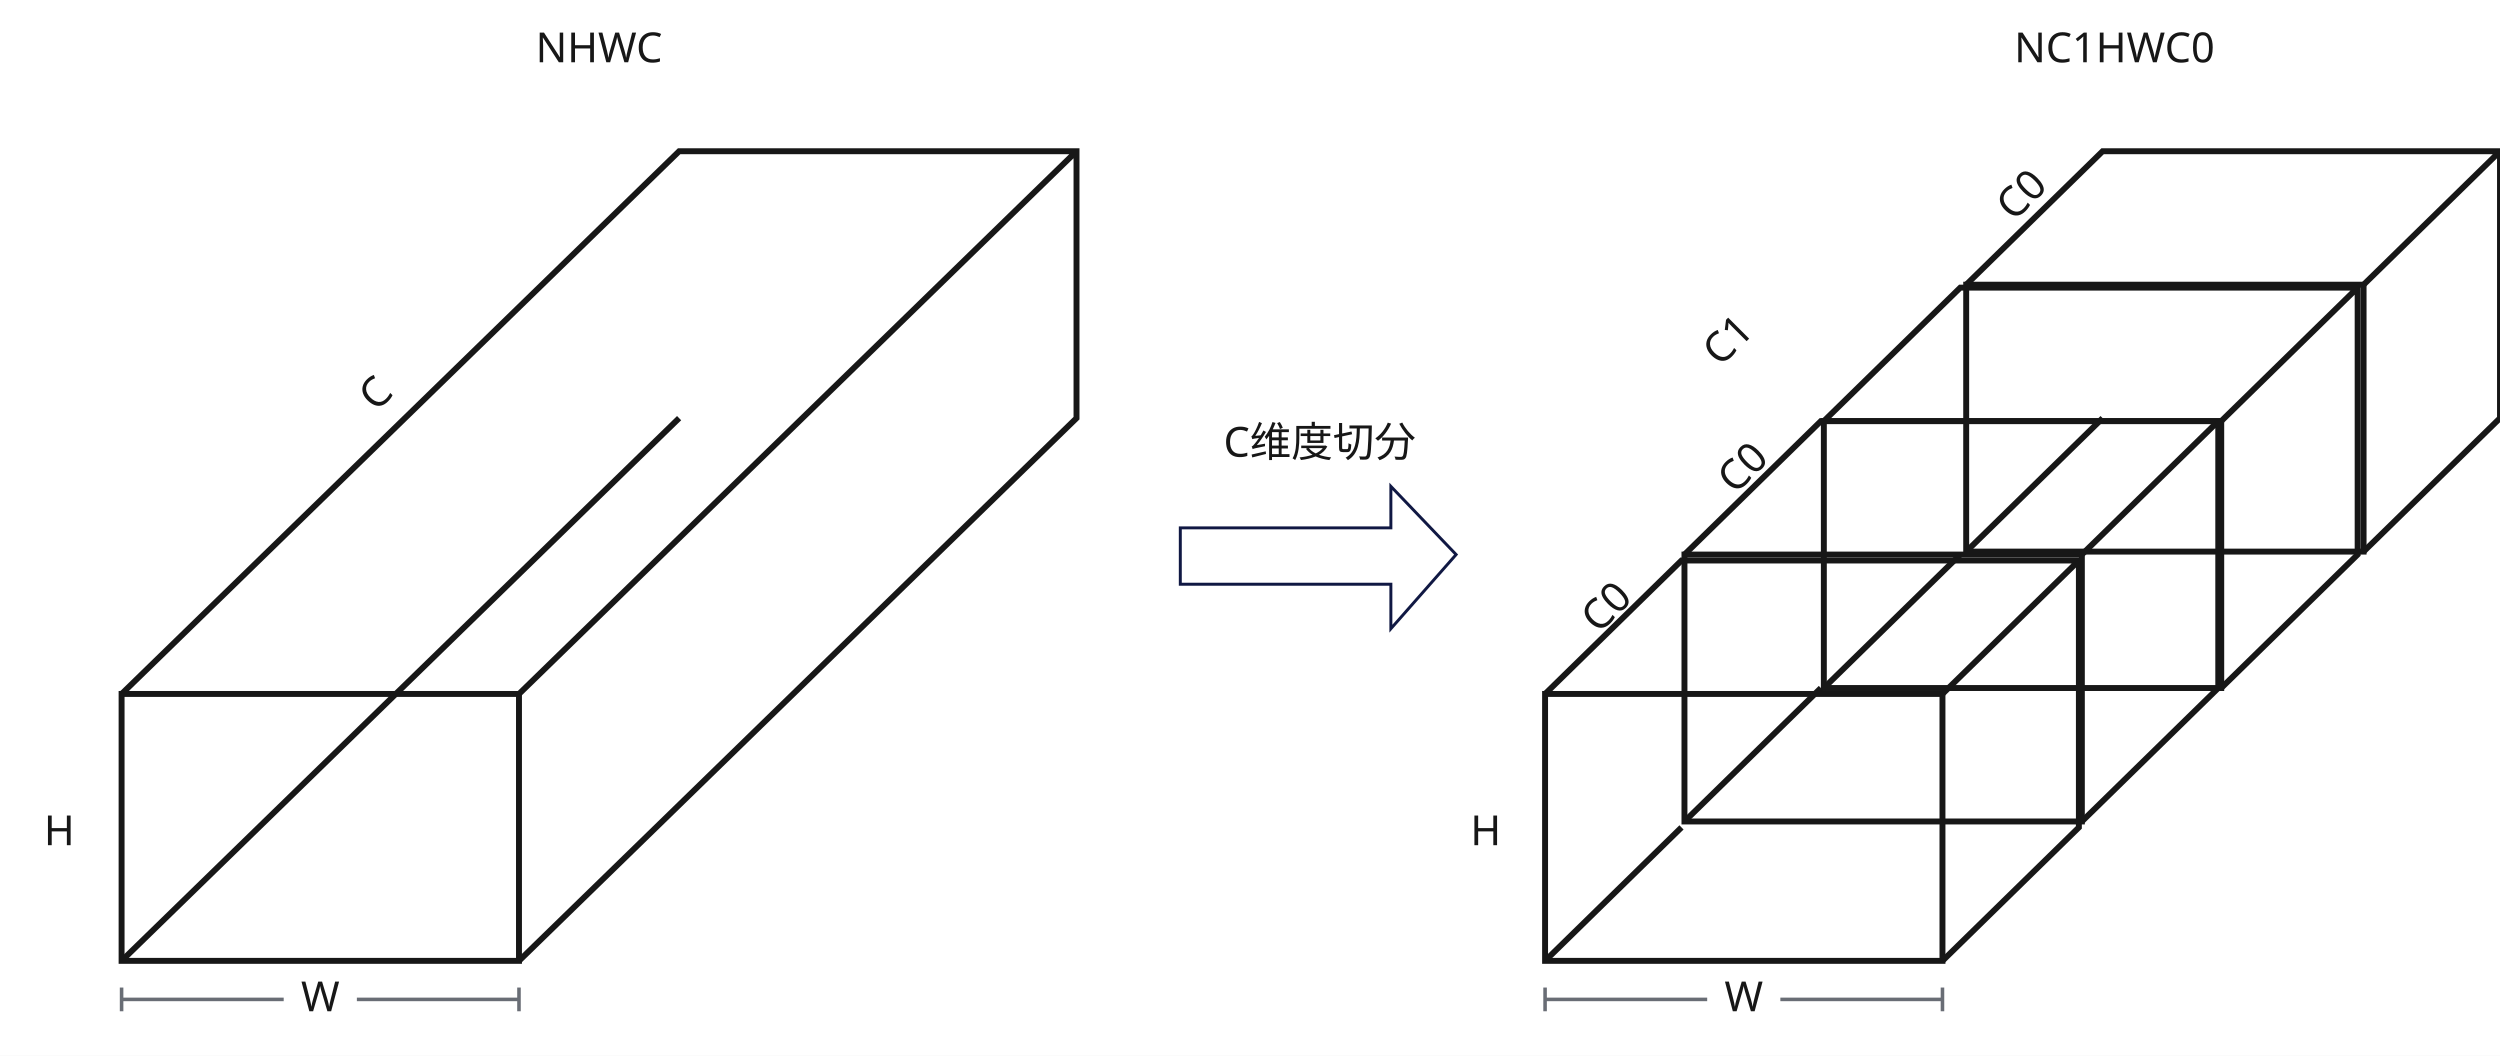
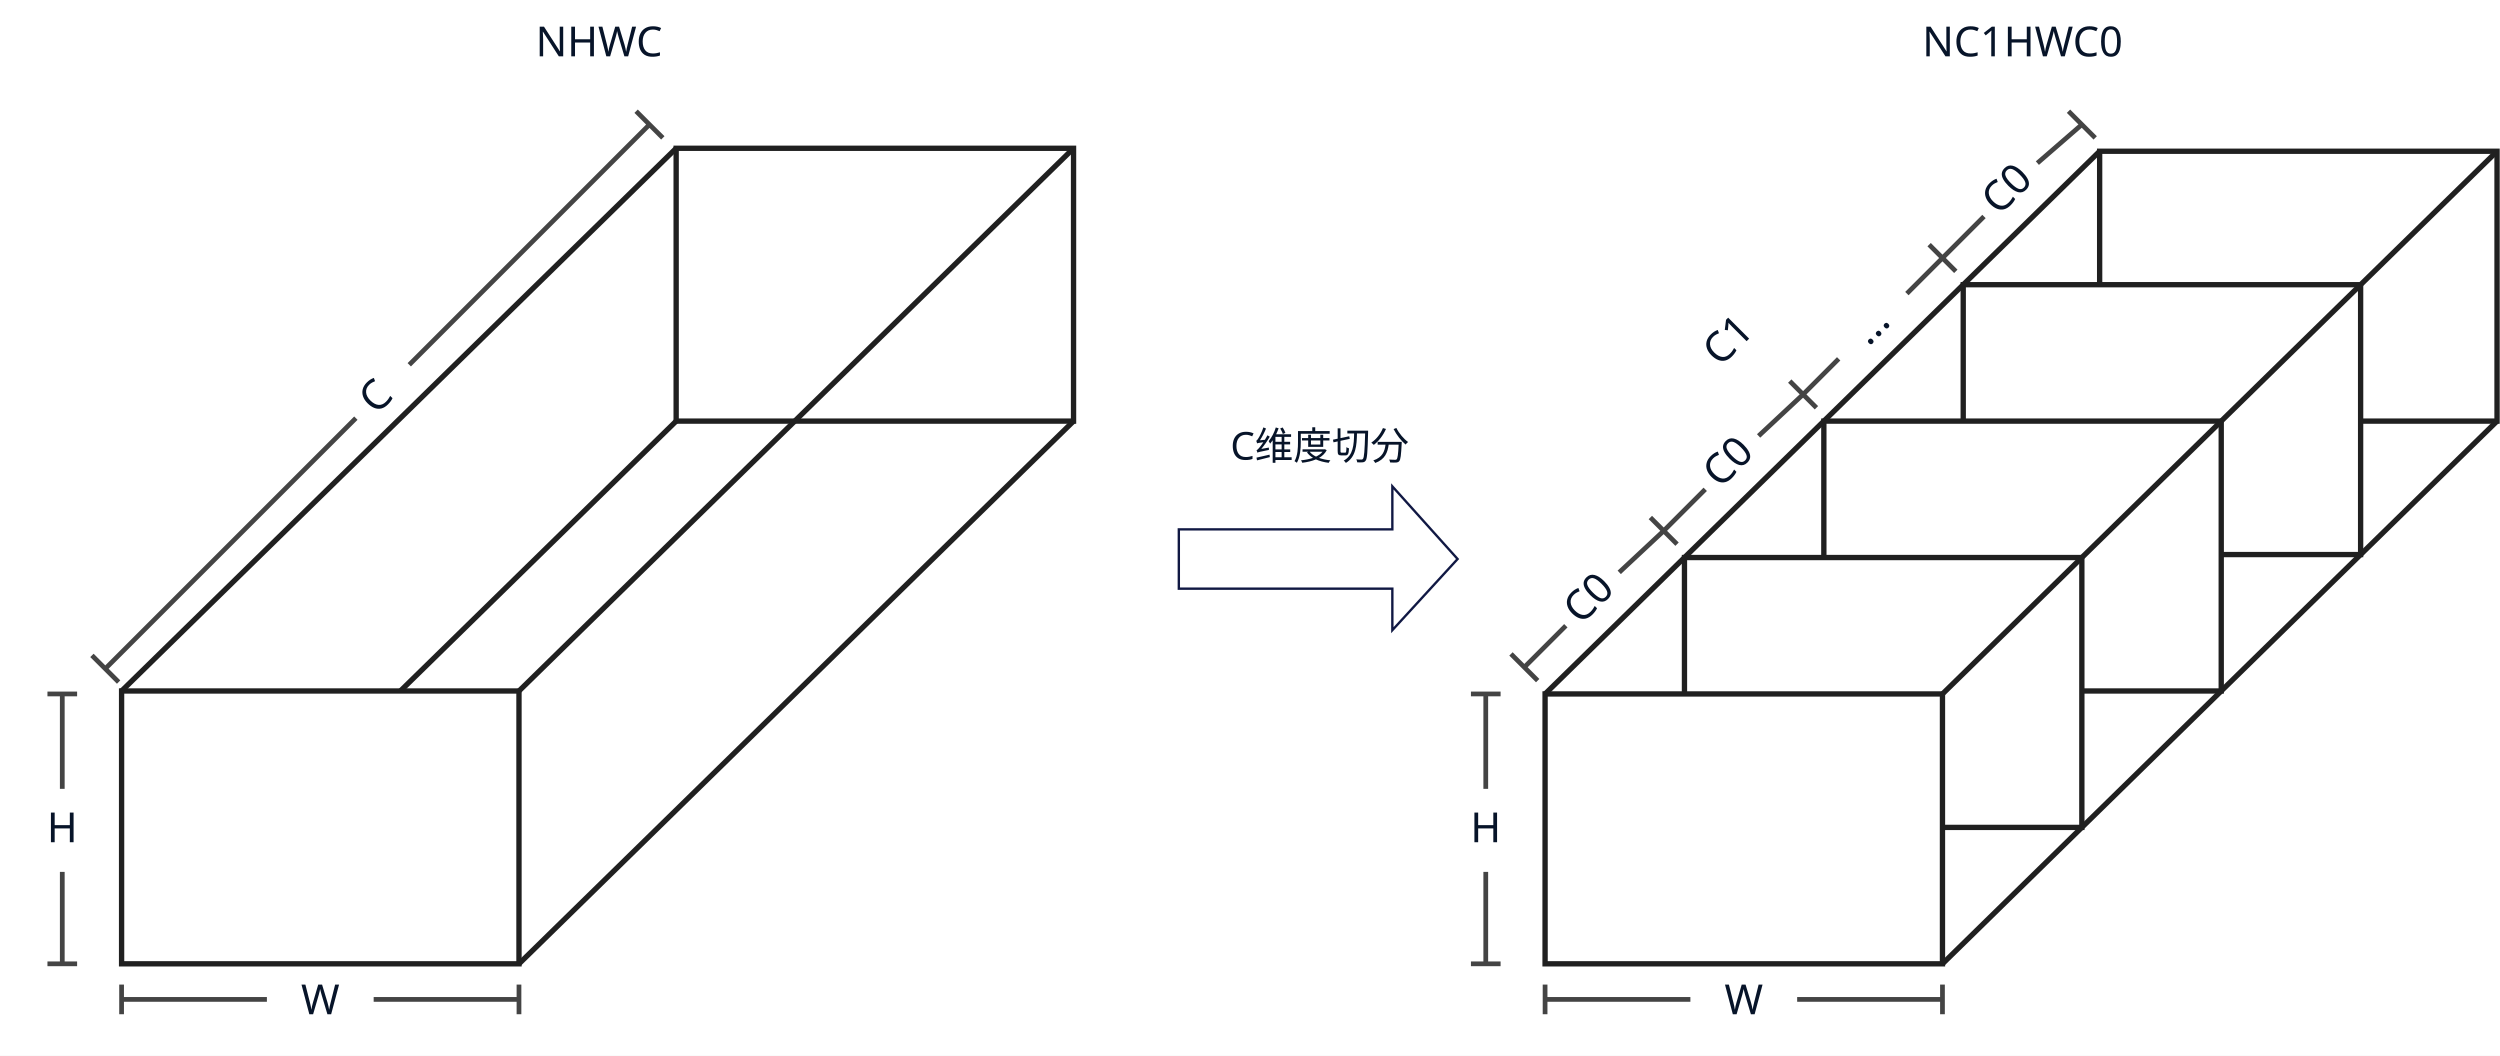
- <svg xmlns="http://www.w3.org/2000/svg" width="843" height="356" viewBox="0 0 843 356" role="img" aria-labelledby="nhwc2nc1hwc0-title nhwc2nc1hwc0-desc">
-   <defs>
-     <marker id="nhwc2nc1hwc0-arrow" markerWidth="7" markerHeight="6" refX="6.5" refY="3" orient="auto" markerUnits="userSpaceOnUse">
-       <path d="M0 0L7 3L0 6Z" fill="#696d75" />
-     </marker>
-     <marker id="nhwc2nc1hwc0-ink-arrow" markerWidth="7" markerHeight="6" refX="6.5" refY="3" orient="auto" markerUnits="userSpaceOnUse">
-       <path d="M0 0L7 3L0 6Z" fill="#101843" />
-     </marker>
-     <marker id="nhwc2nc1hwc0-blue-arrow" markerWidth="7" markerHeight="6" refX="6.5" refY="3" orient="auto" markerUnits="userSpaceOnUse">
-       <path d="M0 0L7 3L0 6Z" fill="#5277ff" />
-     </marker>
-   </defs>
-   <rect x="0" y="0" width="843" height="356" fill="#fff" stroke="none" stroke-width="1" rx="0" />
-   <g>
-     <rect x="41" y="234" width="134" height="90" fill="none" stroke="#171717" stroke-width="2" rx="0" />
-     <path d="M41 234 l188 -183 h134 v90 l-188 183 M175 234 l188 -183 M229 141 l-188 183" stroke="#171717" stroke-width="2" fill="none" />
-     <line x1="41" y1="337" x2="175" y2="337" stroke="#696d75" stroke-width="1.2" />
-     <line x1="41" y1="333" x2="41" y2="341" stroke="#696d75" stroke-width="1.2" />
-     <line x1="175" y1="333" x2="175" y2="341" stroke="#696d75" stroke-width="1.2" />
-     <rect x="95.664" y="327" width="24.672" height="20" fill="#fff" stroke="none" stroke-width="1" rx="0" />
-     <rect x="521" y="234" width="134" height="90" fill="none" stroke="#171717" stroke-width="2" rx="0" />
-     <path d="M521 234 l46 -45 h134 v90 l-46 45 M655 234 l46 -45 M567 279 l-46 45" stroke="#171717" stroke-width="2" fill="none" />
-     <rect x="568" y="187" width="134" height="90" fill="none" stroke="#171717" stroke-width="2" rx="0" />
-     <path d="M568 187 l46 -45 h134 v90 l-46 45 M702 187 l46 -45 M614 232 l-46 45" stroke="#171717" stroke-width="2" fill="none" />
-     <rect x="615" y="142" width="134" height="90" fill="none" stroke="#171717" stroke-width="2" rx="0" />
-     <path d="M615 142 l46 -45 h134 v90 l-46 45 M749 142 l46 -45 M661 187 l-46 45" stroke="#171717" stroke-width="2" fill="none" />
-     <rect x="663" y="96" width="134" height="90" fill="none" stroke="#171717" stroke-width="2" rx="0" />
-     <path d="M663 96 l46 -45 h134 v90 l-46 45 M797 96 l46 -45 M709 141 l-46 45" stroke="#171717" stroke-width="2" fill="none" />
-     <line x1="521" y1="337" x2="655" y2="337" stroke="#696d75" stroke-width="1.2" />
-     <line x1="521" y1="333" x2="521" y2="341" stroke="#696d75" stroke-width="1.2" />
-     <line x1="655" y1="333" x2="655" y2="341" stroke="#696d75" stroke-width="1.2" />
-     <rect x="575.664" y="327" width="24.672" height="20" fill="#fff" stroke="none" stroke-width="1" rx="0" />
-     <path d="M398 178H469V164L491 187L469 212V197H398Z" stroke="#101843" stroke-width="1" fill="none" />
+ <svg xmlns="http://www.w3.org/2000/svg" width="843" height="356" viewBox="0 0 843 356" role="img" aria-labelledby="nhwc2nc1hwc0-title nhwc2nc1hwc0-desc" font-family="FZLanTingHei-R-GBK, 方正兰亭黑_GBK, sans-serif" font-size="14">
+   <rect width="843" height="356" fill="#fff" />
+   <g id="nhwc-source" stroke="#202020" stroke-width="1.8" stroke-linejoin="miter">
+     <rect x="228" y="50" width="134" height="92" fill="none" />
+     <path d="M41 233L228 50M175 233L362 50M175 325L362 142M41 325L228 142" fill="none" />
+     <rect id="nhwc-front-face" x="41" y="233" width="134" height="92" fill="#fff" />
  </g>
-   <g fill="#171717" font-family="FZLanTingHei-R-GBK, 方正兰亭黑_GBK, sans-serif" font-size="12" font-weight="400">
-     <text x="202" y="21" font-size="14.00" text-anchor="middle" fill="#171717">NHWC</text>
-     <text x="108" y="341" font-size="14.00" text-anchor="middle" fill="#171717">W</text>
-     <text x="20" y="285" font-size="14.00" text-anchor="middle" fill="#171717">H</text>
-     <text x="130" y="136" font-size="14.00" text-anchor="middle" fill="#171717" transform="rotate(-45 130 136)">C</text>
-     <text x="713" y="21" font-size="14.00" text-anchor="middle" fill="#171717">NC1HWC0</text>
-     <text x="588" y="341" font-size="14.00" text-anchor="middle" fill="#171717">W</text>
-     <text x="501" y="285" font-size="14.00" text-anchor="middle" fill="#171717">H</text>
-     <text x="545" y="208" font-size="14.00" text-anchor="middle" fill="#171717" transform="rotate(-45 545 208)">C0</text>
-     <text x="591" y="161" font-size="14.00" text-anchor="middle" fill="#171717" transform="rotate(-45 591 161)">C0</text>
-     <text x="685" y="69" font-size="14.00" text-anchor="middle" fill="#171717" transform="rotate(-45 685 69)">C0</text>
-     <text x="586" y="118" font-size="14.00" text-anchor="middle" fill="#171717" transform="rotate(-45 586 118)">C1</text>
-     <text x="445" y="154" font-size="14.00" text-anchor="middle" fill="#171717">C维度切分</text>
+   <g id="nc1hwc0-target" stroke="#202020" stroke-width="1.8" stroke-linejoin="miter">
+     <rect x="708" y="51" width="134" height="91" fill="none" />
+     <g id="nc1hwc0-channel-3">
+       <path d="M662 96L708 51M796 96L842 51M796 187L842 142M662 187L708 142" fill="none" />
+       <rect x="662" y="96" width="134" height="91" fill="#fff" />
+     </g>
+     <g id="nc1hwc0-channel-2">
+       <path d="M615 142L662 96M749 142L796 96M749 233L796 187M615 233L662 187" fill="none" />
+       <rect x="615" y="142" width="134" height="91" fill="#fff" />
+     </g>
+     <g id="nc1hwc0-channel-1">
+       <path d="M568 188L615 142M702 188L749 142M702 279L749 233M568 279L615 233" fill="none" />
+       <rect x="568" y="188" width="134" height="91" fill="#fff" />
+     </g>
+     <g id="nc1hwc0-channel-0">
+       <path d="M521 234L568 188M655 234L702 188M655 325L702 279M521 325L568 279" fill="none" />
+       <rect id="nc1hwc0-front-face" x="521" y="234" width="134" height="91" fill="#fff" />
+     </g>
+   </g>
+   <g id="nhwc-dimensions" fill="none" stroke="#444" stroke-width="1.6">
+     <path d="M16 234H26M21 234V266M21 294V325M16 325H26" />
+     <path d="M41 332V342M41 337H90M126 337H175M175 332V342" />
+     <path d="M31 221L40 230M35.5 225.5L120 141M138 123L219 42M214.5 37.5L223.5 46.5" />
+   </g>
+   <g id="nc1hwc0-dimensions" fill="none" stroke="#444" stroke-width="1.6">
+     <path d="M496 234H506M501 234V266M501 294V325M496 325H506" />
+     <path d="M521 332V342M521 337H570M606 337H655M655 332V342" />
+     <path d="M509.5 220.5L518.5 229.5M556.5 174.5L565.5 183.5M603.5 128.5L612.5 137.5M650.5 82.5L659.5 91.5M697.5 37.5L706.5 46.5" />
+     <path d="M514 225L528 211M546 193L561 179M561 179L575 165M593 147L608 133M608 133L620 121M643 99L655 87M655 87L669 73M687 55L702 42" />
+   </g>
+   <path id="nhwc-channel-split-arrow" d="M397.5 178.5H469.5V164L491.5 188.5L469.5 212.5V198.5H397.5Z" fill="#fff" stroke="#101843" stroke-width="0.8" />
+   <g id="nhwc-labels" fill="#071429" text-anchor="middle" font-weight="400">
+     <text x="202" y="19">NHWC</text>
+     <text x="682" y="19">NC1HWC0</text>
+     <text x="108" y="342">W</text>
+     <text x="21" y="284">H</text>
+     <text x="130" y="137" transform="rotate(-45 130 137)">C</text>
+     <text x="588" y="342">W</text>
+     <text x="501" y="284">H</text>
+     <text x="539" y="205" transform="rotate(-45 539 205)">C0</text>
+     <text x="586" y="159" transform="rotate(-45 586 159)">C0</text>
+     <text x="634" y="113" transform="rotate(-45 634 113)">...</text>
+     <text x="680" y="67" transform="rotate(-45 680 67)">C0</text>
+     <text x="586" y="118" transform="rotate(-45 586 118)">C1</text>
+     <text x="445" y="155" font-size="13">C维度切分</text>
  </g>
</svg>
